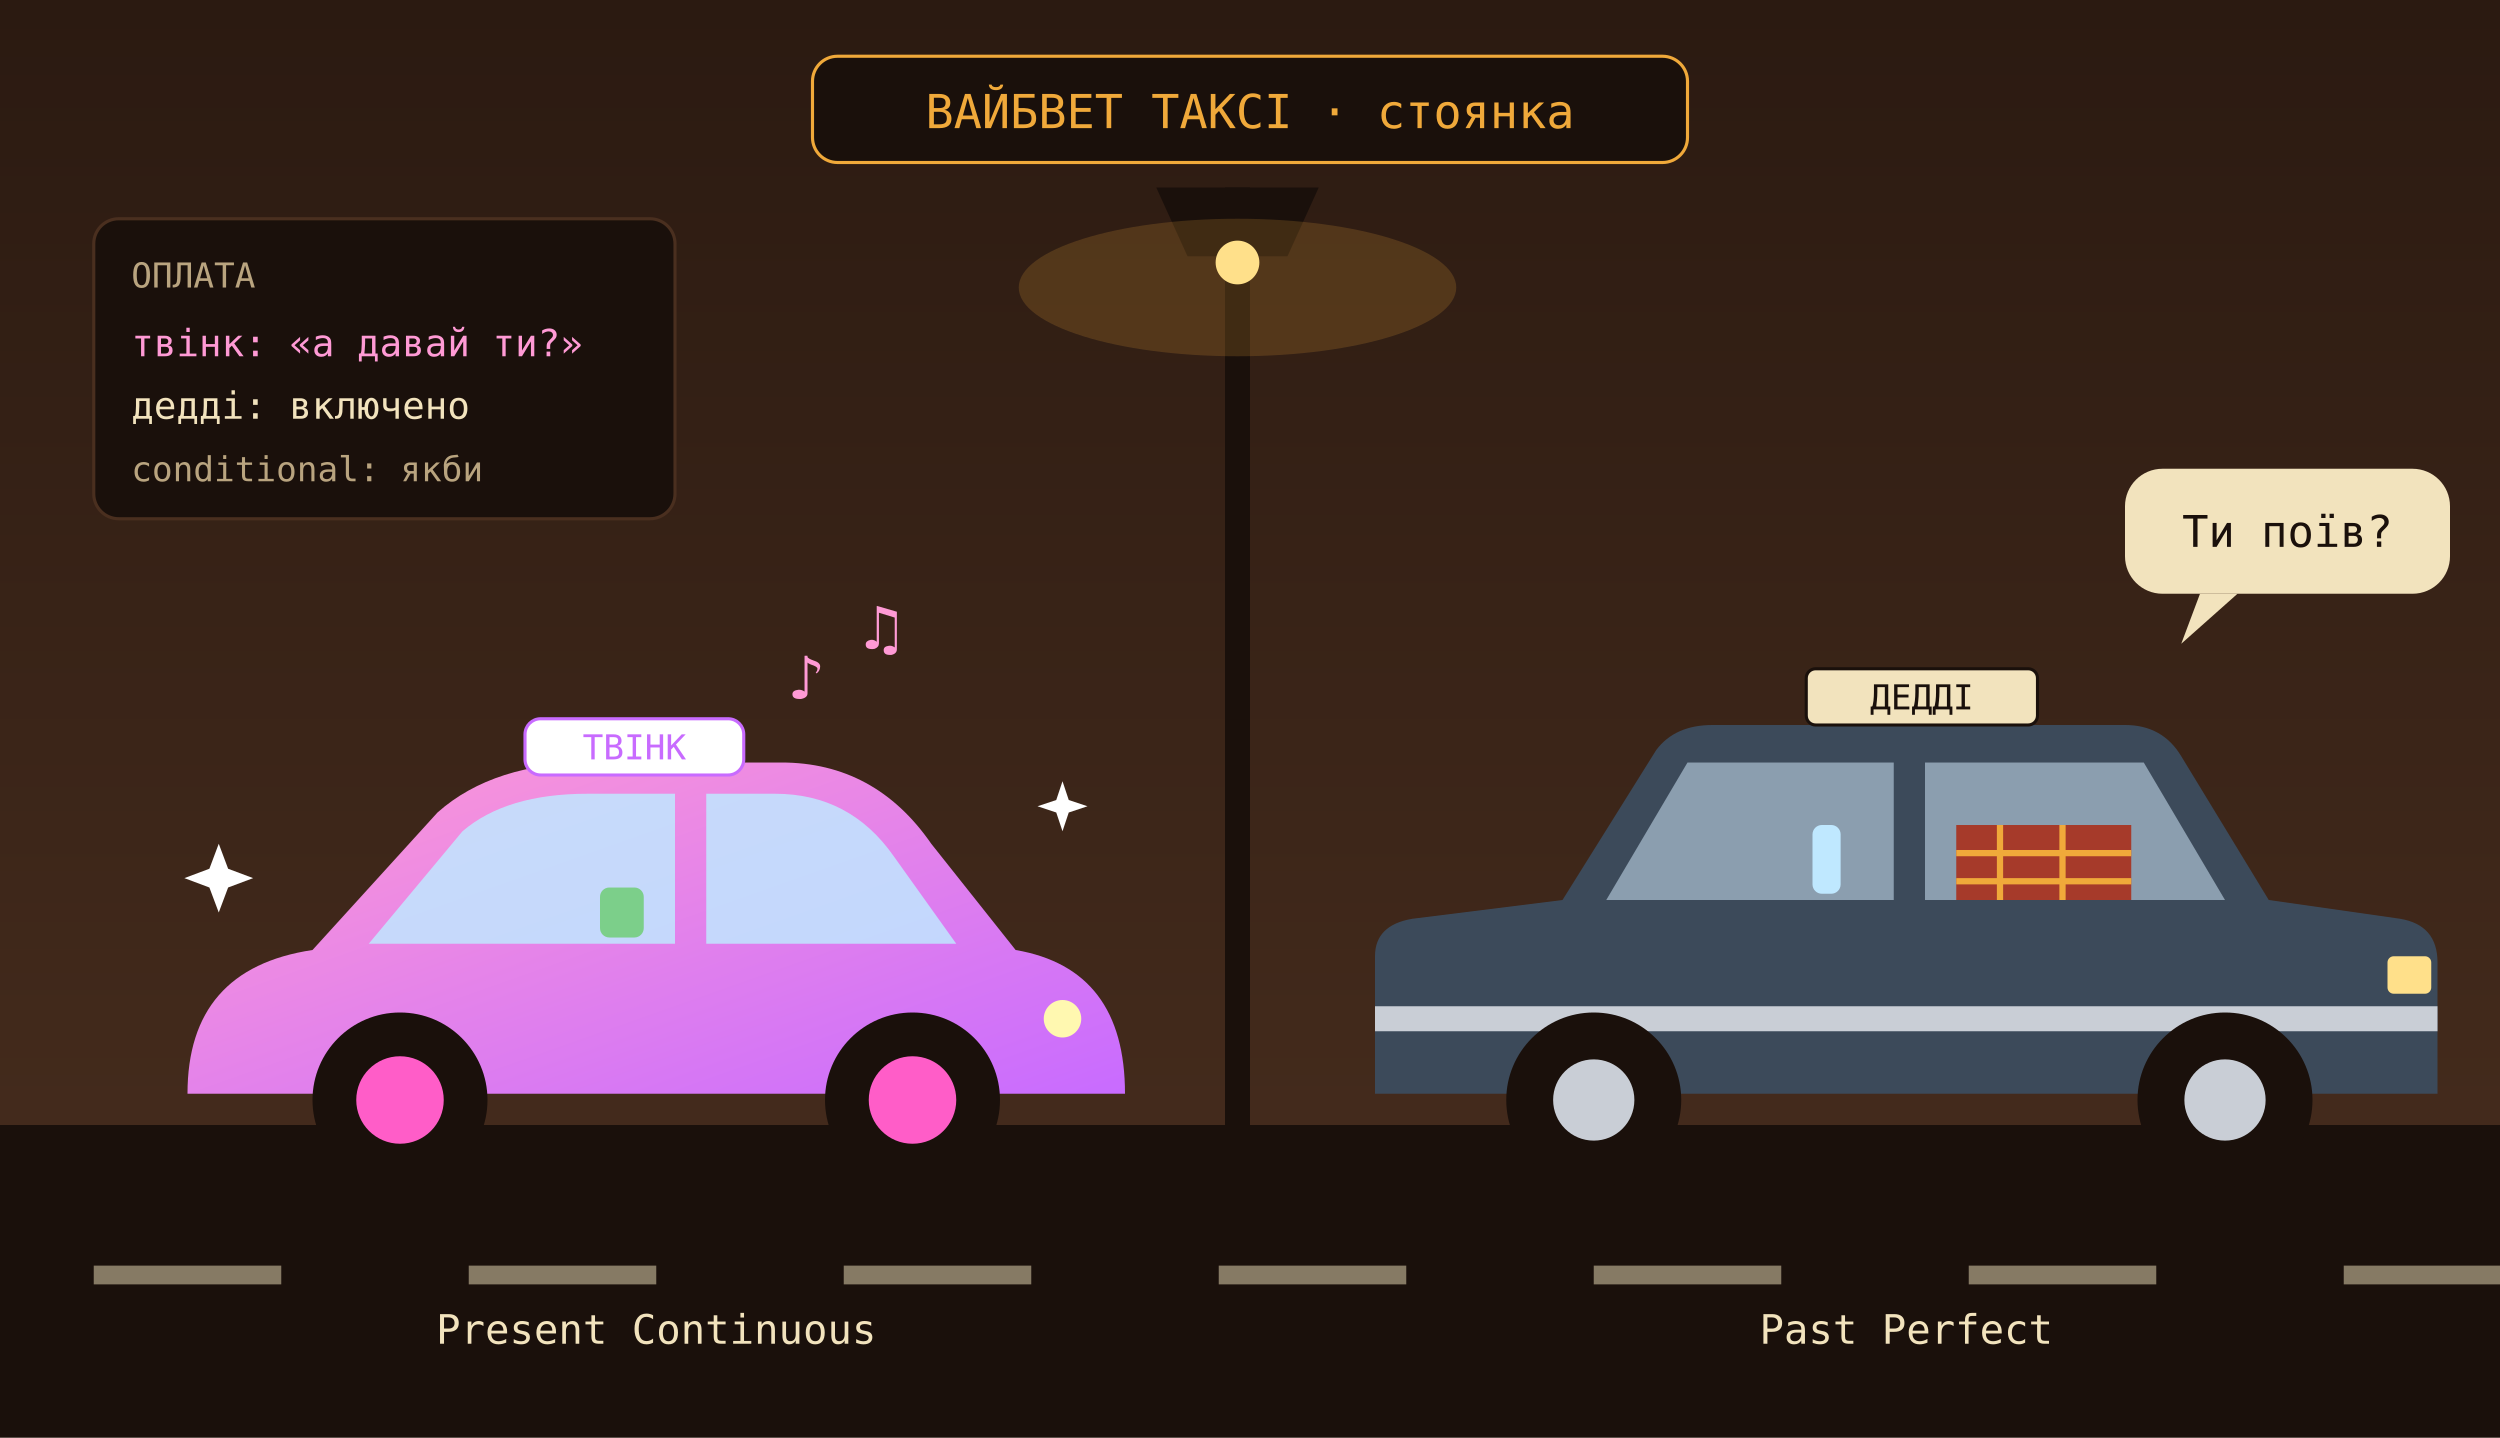
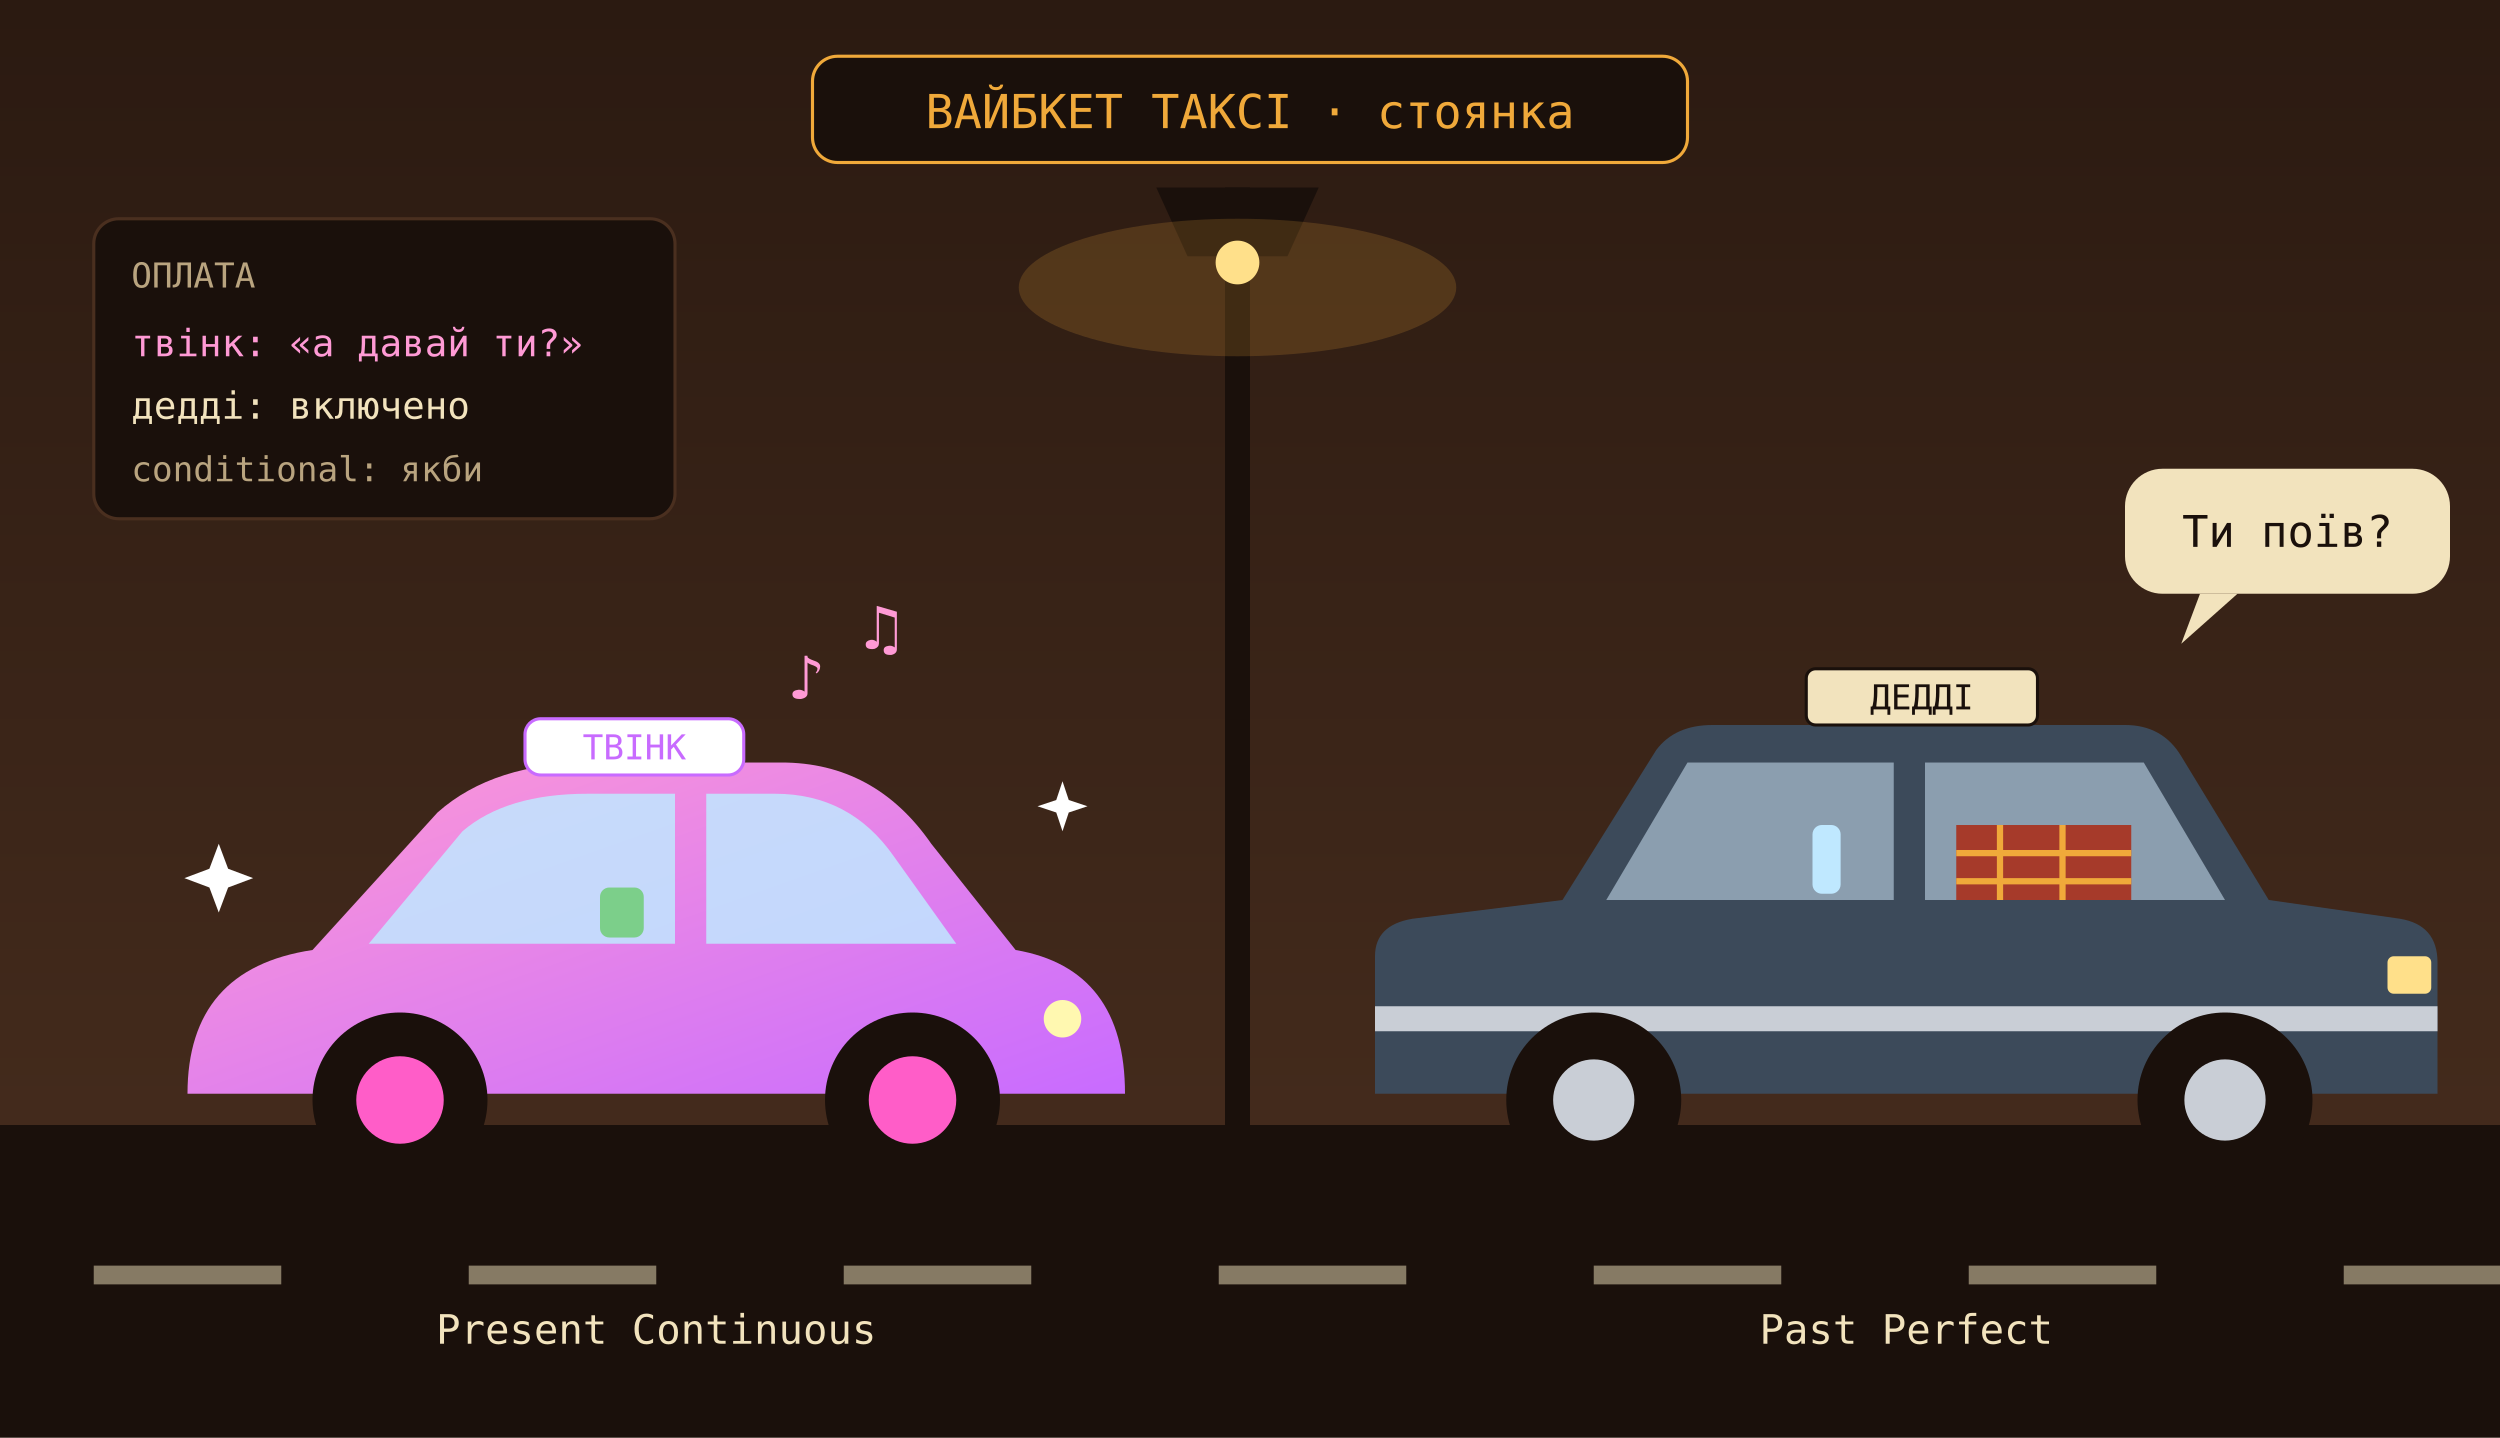
<svg xmlns="http://www.w3.org/2000/svg" viewBox="0 0 800 460" font-family="PT Mono, monospace">
  <defs>
    <linearGradient id="sky" x1="0" y1="0" x2="0" y2="1">
      <stop offset="0" stop-color="#2b1a11" />
      <stop offset="1" stop-color="#4a2f1f" />
    </linearGradient>
    <linearGradient id="pink" x1="0" y1="0" x2="1" y2="1">
      <stop offset="0" stop-color="#ff9ad5" />
      <stop offset="1" stop-color="#c86bff" />
    </linearGradient>
  </defs>
  <rect width="800" height="460" fill="url(#sky)" />
  <rect x="392" y="60" width="8" height="300" fill="#1a100b" />
  <path d="M370 60h52l-10 22h-32z" fill="#1a100b" />
  <ellipse cx="396" cy="92" rx="70" ry="22" fill="#f0a93a" opacity=".18" />
  <circle cx="396" cy="84" r="7" fill="#ffe08a" />
  <rect x="260" y="18" width="280" height="34" rx="8" fill="#1a100b" stroke="#f0a93a" />
-   <text x="400" y="41" text-anchor="middle" font-size="15" fill="#f0a93a">ВАЙБВЕТ ТАКСІ · стоянка</text>
+   <text x="400" y="41" text-anchor="middle" font-size="15" fill="#f0a93a">ВАЙБКЕТ ТАКСІ · стоянка</text>
  <rect y="360" width="800" height="100" fill="#1a100b" />
  <g fill="#f2e3bd" opacity=".5">
    <rect x="30" y="405" width="60" height="6" />
    <rect x="150" y="405" width="60" height="6" />
    <rect x="270" y="405" width="60" height="6" />
    <rect x="390" y="405" width="60" height="6" />
    <rect x="510" y="405" width="60" height="6" />
    <rect x="630" y="405" width="60" height="6" />
    <rect x="750" y="405" width="60" height="6" />
  </g>
  <g transform="translate(40 230)">
    <path d="M20 120 Q20 80 60 74 L100 30 Q118 14 150 14 L210 14 Q240 14 258 40 L285 74 Q320 80 320 120 Z" fill="url(#pink)" />
    <path d="M108 36 Q122 24 148 24 L176 24 L176 72 L78 72 Z" fill="#bfe8ff" opacity=".85" />
    <path d="M186 24 L208 24 Q232 24 246 44 L266 72 L186 72 Z" fill="#bfe8ff" opacity=".85" />
    <rect x="128" y="0" width="70" height="18" rx="5" fill="#fff" stroke="#c86bff" />
    <text x="163" y="13" text-anchor="middle" font-size="11" fill="#c86bff">ТВІНК</text>
    <g>
      <circle cx="88" cy="122" r="28" fill="#1a100b" />
      <circle cx="88" cy="122" r="14" fill="#ff5dc8" />
      <circle cx="252" cy="122" r="28" fill="#1a100b" />
      <circle cx="252" cy="122" r="14" fill="#ff5dc8" />
    </g>
    <circle cx="300" cy="96" r="6" fill="#fff8b0" />
    <g fill="#fff">
      <path d="M30 40l3 8 8 3-8 3-3 8-3-8-8-3 8-3z" />
      <path d="M300 20l2 6 6 2-6 2-2 6-2-6-6-2 6-2z" />
    </g>
    <g fill="#ff9ad5" font-size="20">
      <text x="212" y="-6">♪</text>
      <text x="236" y="-22">♫</text>
    </g>
    <rect x="152" y="54" width="14" height="16" rx="3" fill="#7ccf8a" />
    <text x="170" y="150" text-anchor="middle" font-size="13" fill="#f2e3bd" transform="translate(0 50)">Present Continuous</text>
  </g>
  <g transform="translate(430 214)">
    <path d="M10 136 L10 92 Q10 82 22 80 L70 74 L100 26 Q106 18 118 18 L250 18 Q262 18 268 28 L296 74 L338 80 Q350 82 350 94 L350 136 Z" fill="#3c4a5a" />
    <rect x="10" y="108" width="340" height="8" fill="#c9ced6" />
    <path d="M110 30 L176 30 L176 74 L84 74 Z" fill="#9fb3c4" opacity=".8" />
    <path d="M186 30 L256 30 L282 74 L186 74 Z" fill="#9fb3c4" opacity=".8" />
    <g transform="translate(196 50)">
      <rect width="56" height="24" fill="#a63a2a" />
      <g stroke="#f0a93a" stroke-width="2">
        <line x1="14" y1="0" x2="14" y2="24" />
        <line x1="34" y1="0" x2="34" y2="24" />
        <line x1="0" y1="9" x2="56" y2="9" />
        <line x1="0" y1="18" x2="56" y2="18" />
      </g>
    </g>
    <rect x="150" y="50" width="9" height="22" rx="3" fill="#bfe8ff" />
    <rect x="148" y="0" width="74" height="18" rx="3" fill="#f2e3bd" stroke="#1a100b" />
    <text x="185" y="13" text-anchor="middle" font-size="11" fill="#1a100b">ДЕДДІ</text>
    <g>
      <circle cx="80" cy="138" r="28" fill="#1a100b" />
      <circle cx="80" cy="138" r="13" fill="#c9ced6" />
      <circle cx="282" cy="138" r="28" fill="#1a100b" />
      <circle cx="282" cy="138" r="13" fill="#c9ced6" />
    </g>
    <rect x="334" y="92" width="14" height="12" rx="2" fill="#ffe08a" />
    <g transform="translate(250 -64)">
      <rect width="104" height="40" rx="12" fill="#f2e3bd" />
      <path d="M24 40 l-6 16 18-16z" fill="#f2e3bd" />
      <text x="52" y="25" text-anchor="middle" font-size="14" fill="#1a100b">Ти поїв?</text>
    </g>
    <text x="180" y="216" text-anchor="middle" font-size="13" fill="#f2e3bd">Past Perfect</text>
  </g>
  <g transform="translate(30 70)">
    <rect width="186" height="96" rx="8" fill="#1a100b" stroke="#4a2f1f" />
    <text x="12" y="22" font-size="11" fill="#b9a47f">ОПЛАТА</text>
    <text x="12" y="44" font-size="12" fill="#ff9ad5">твінк: «а давай ти?»</text>
    <text x="12" y="64" font-size="12" fill="#f2e3bd">дедді: включено</text>
    <text x="12" y="84" font-size="11" fill="#b9a47f">conditional: якби</text>
  </g>
</svg>
